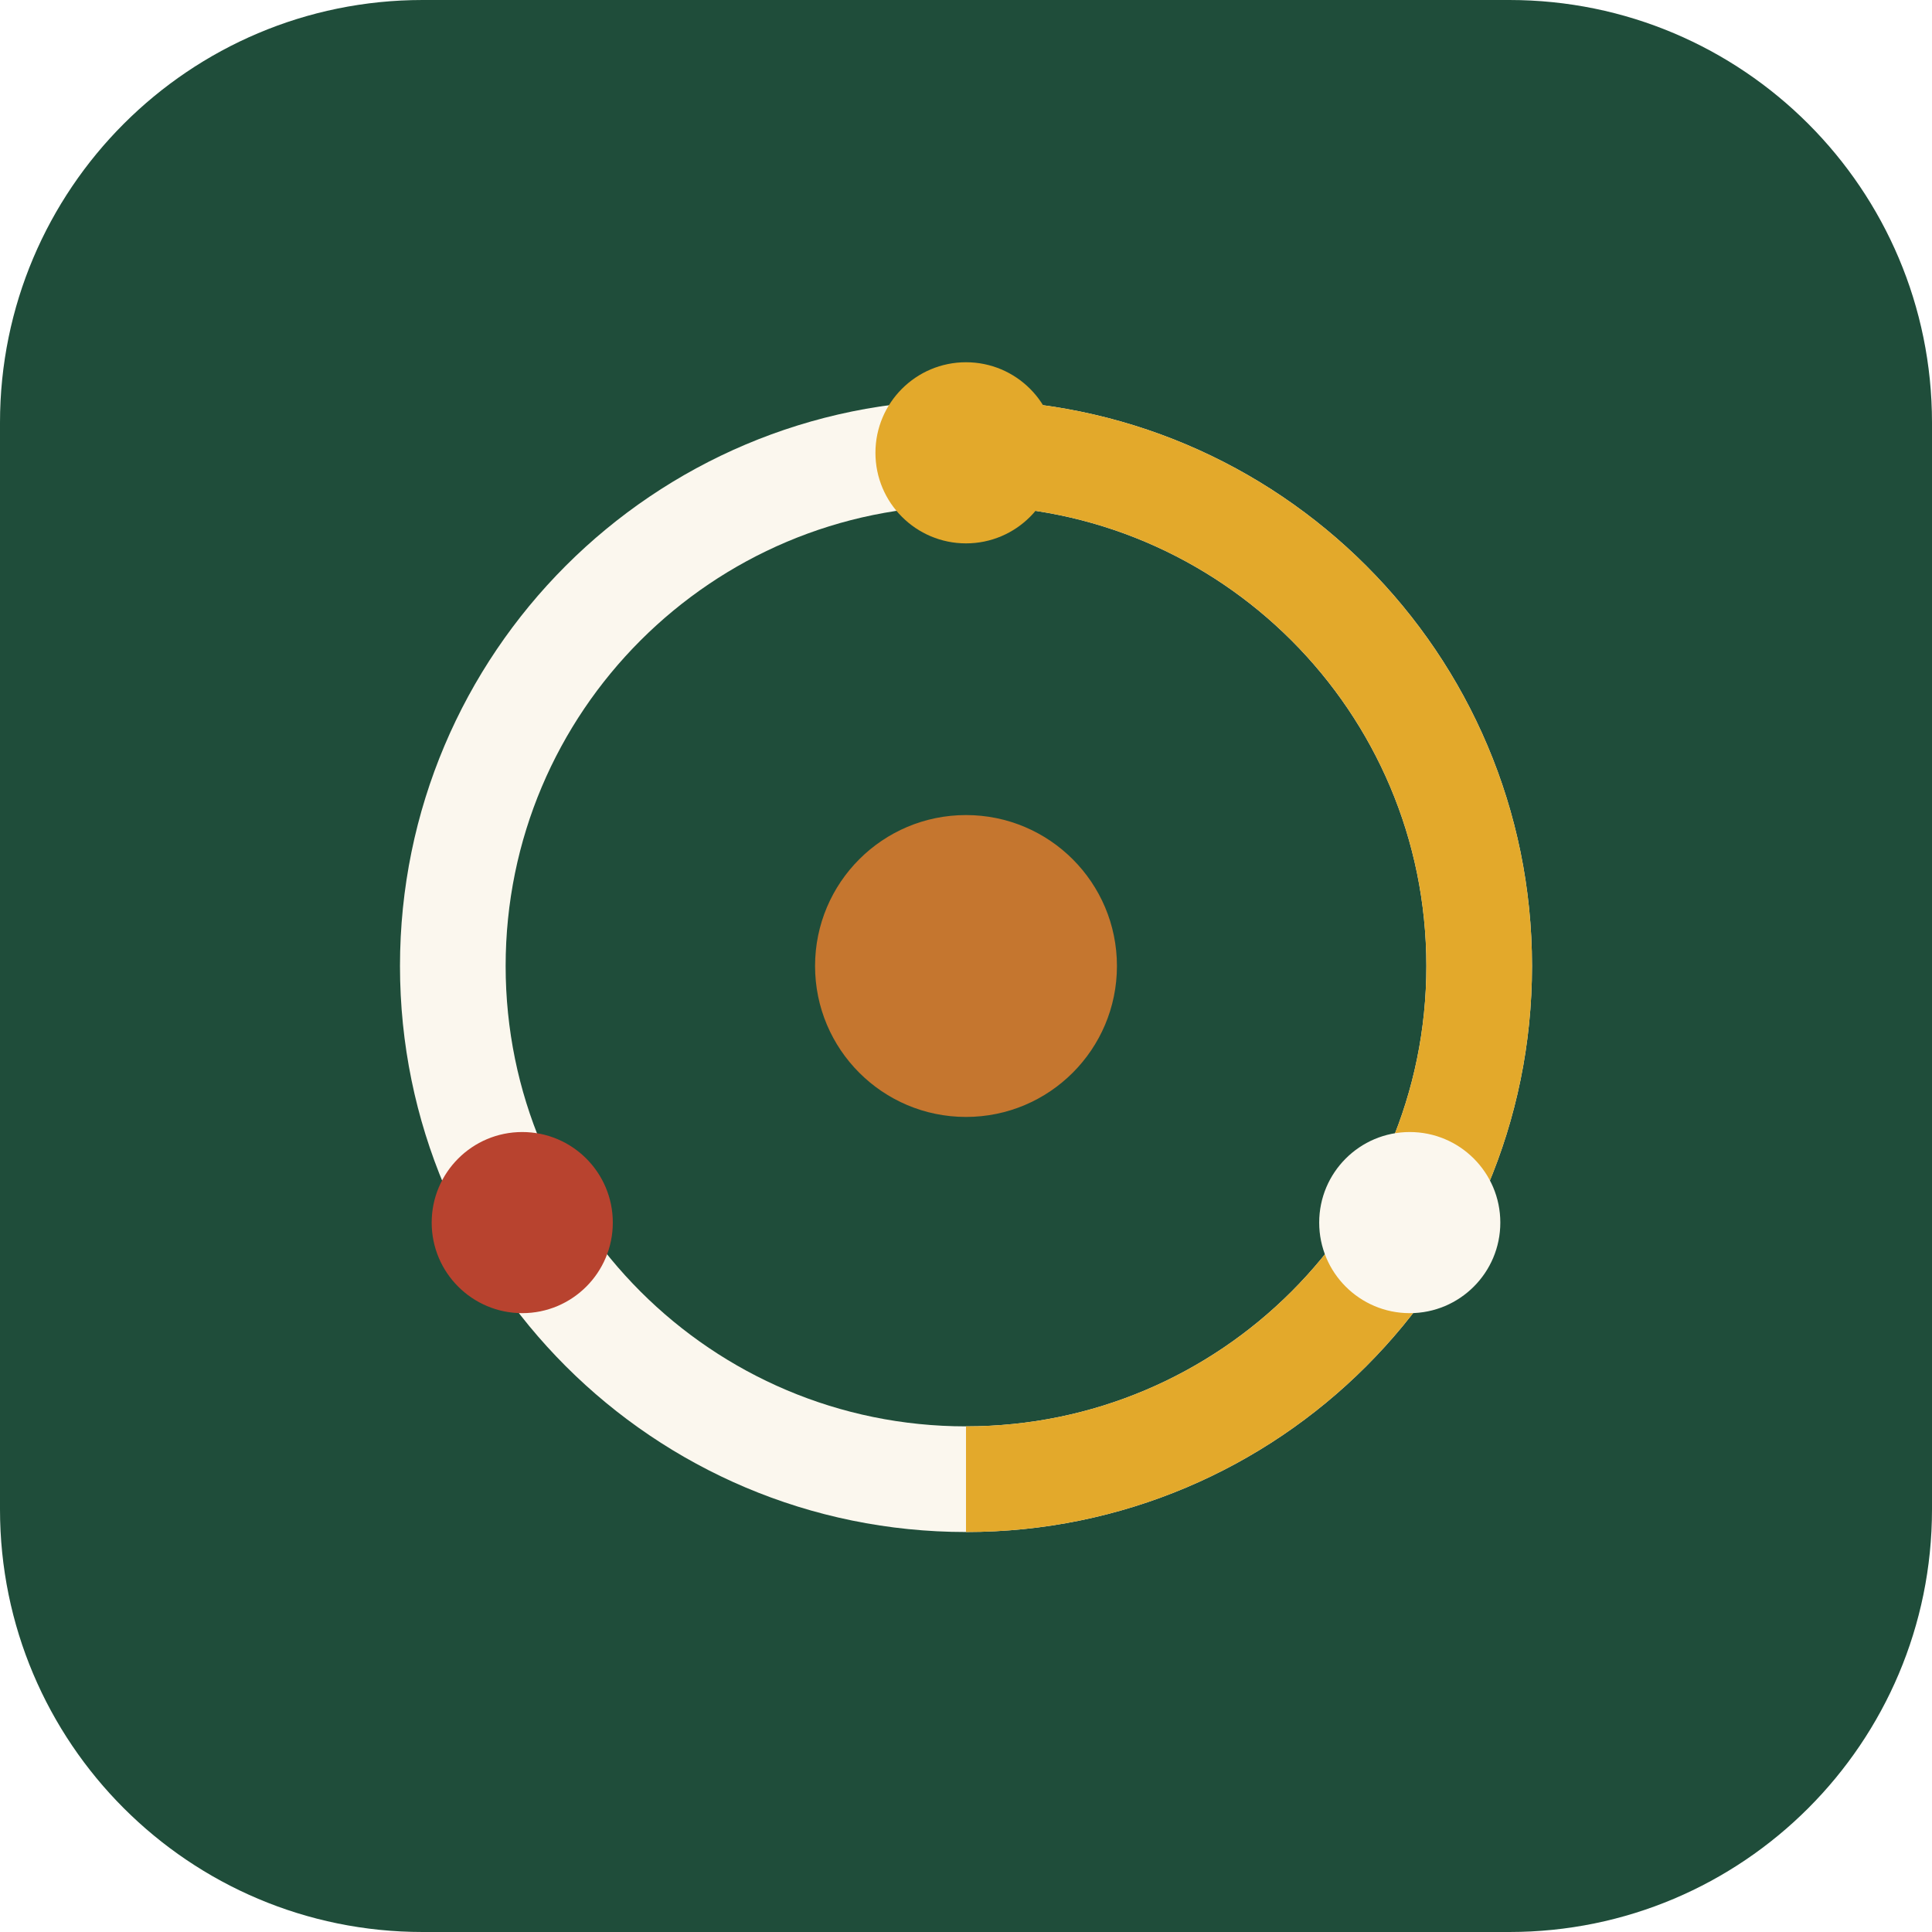
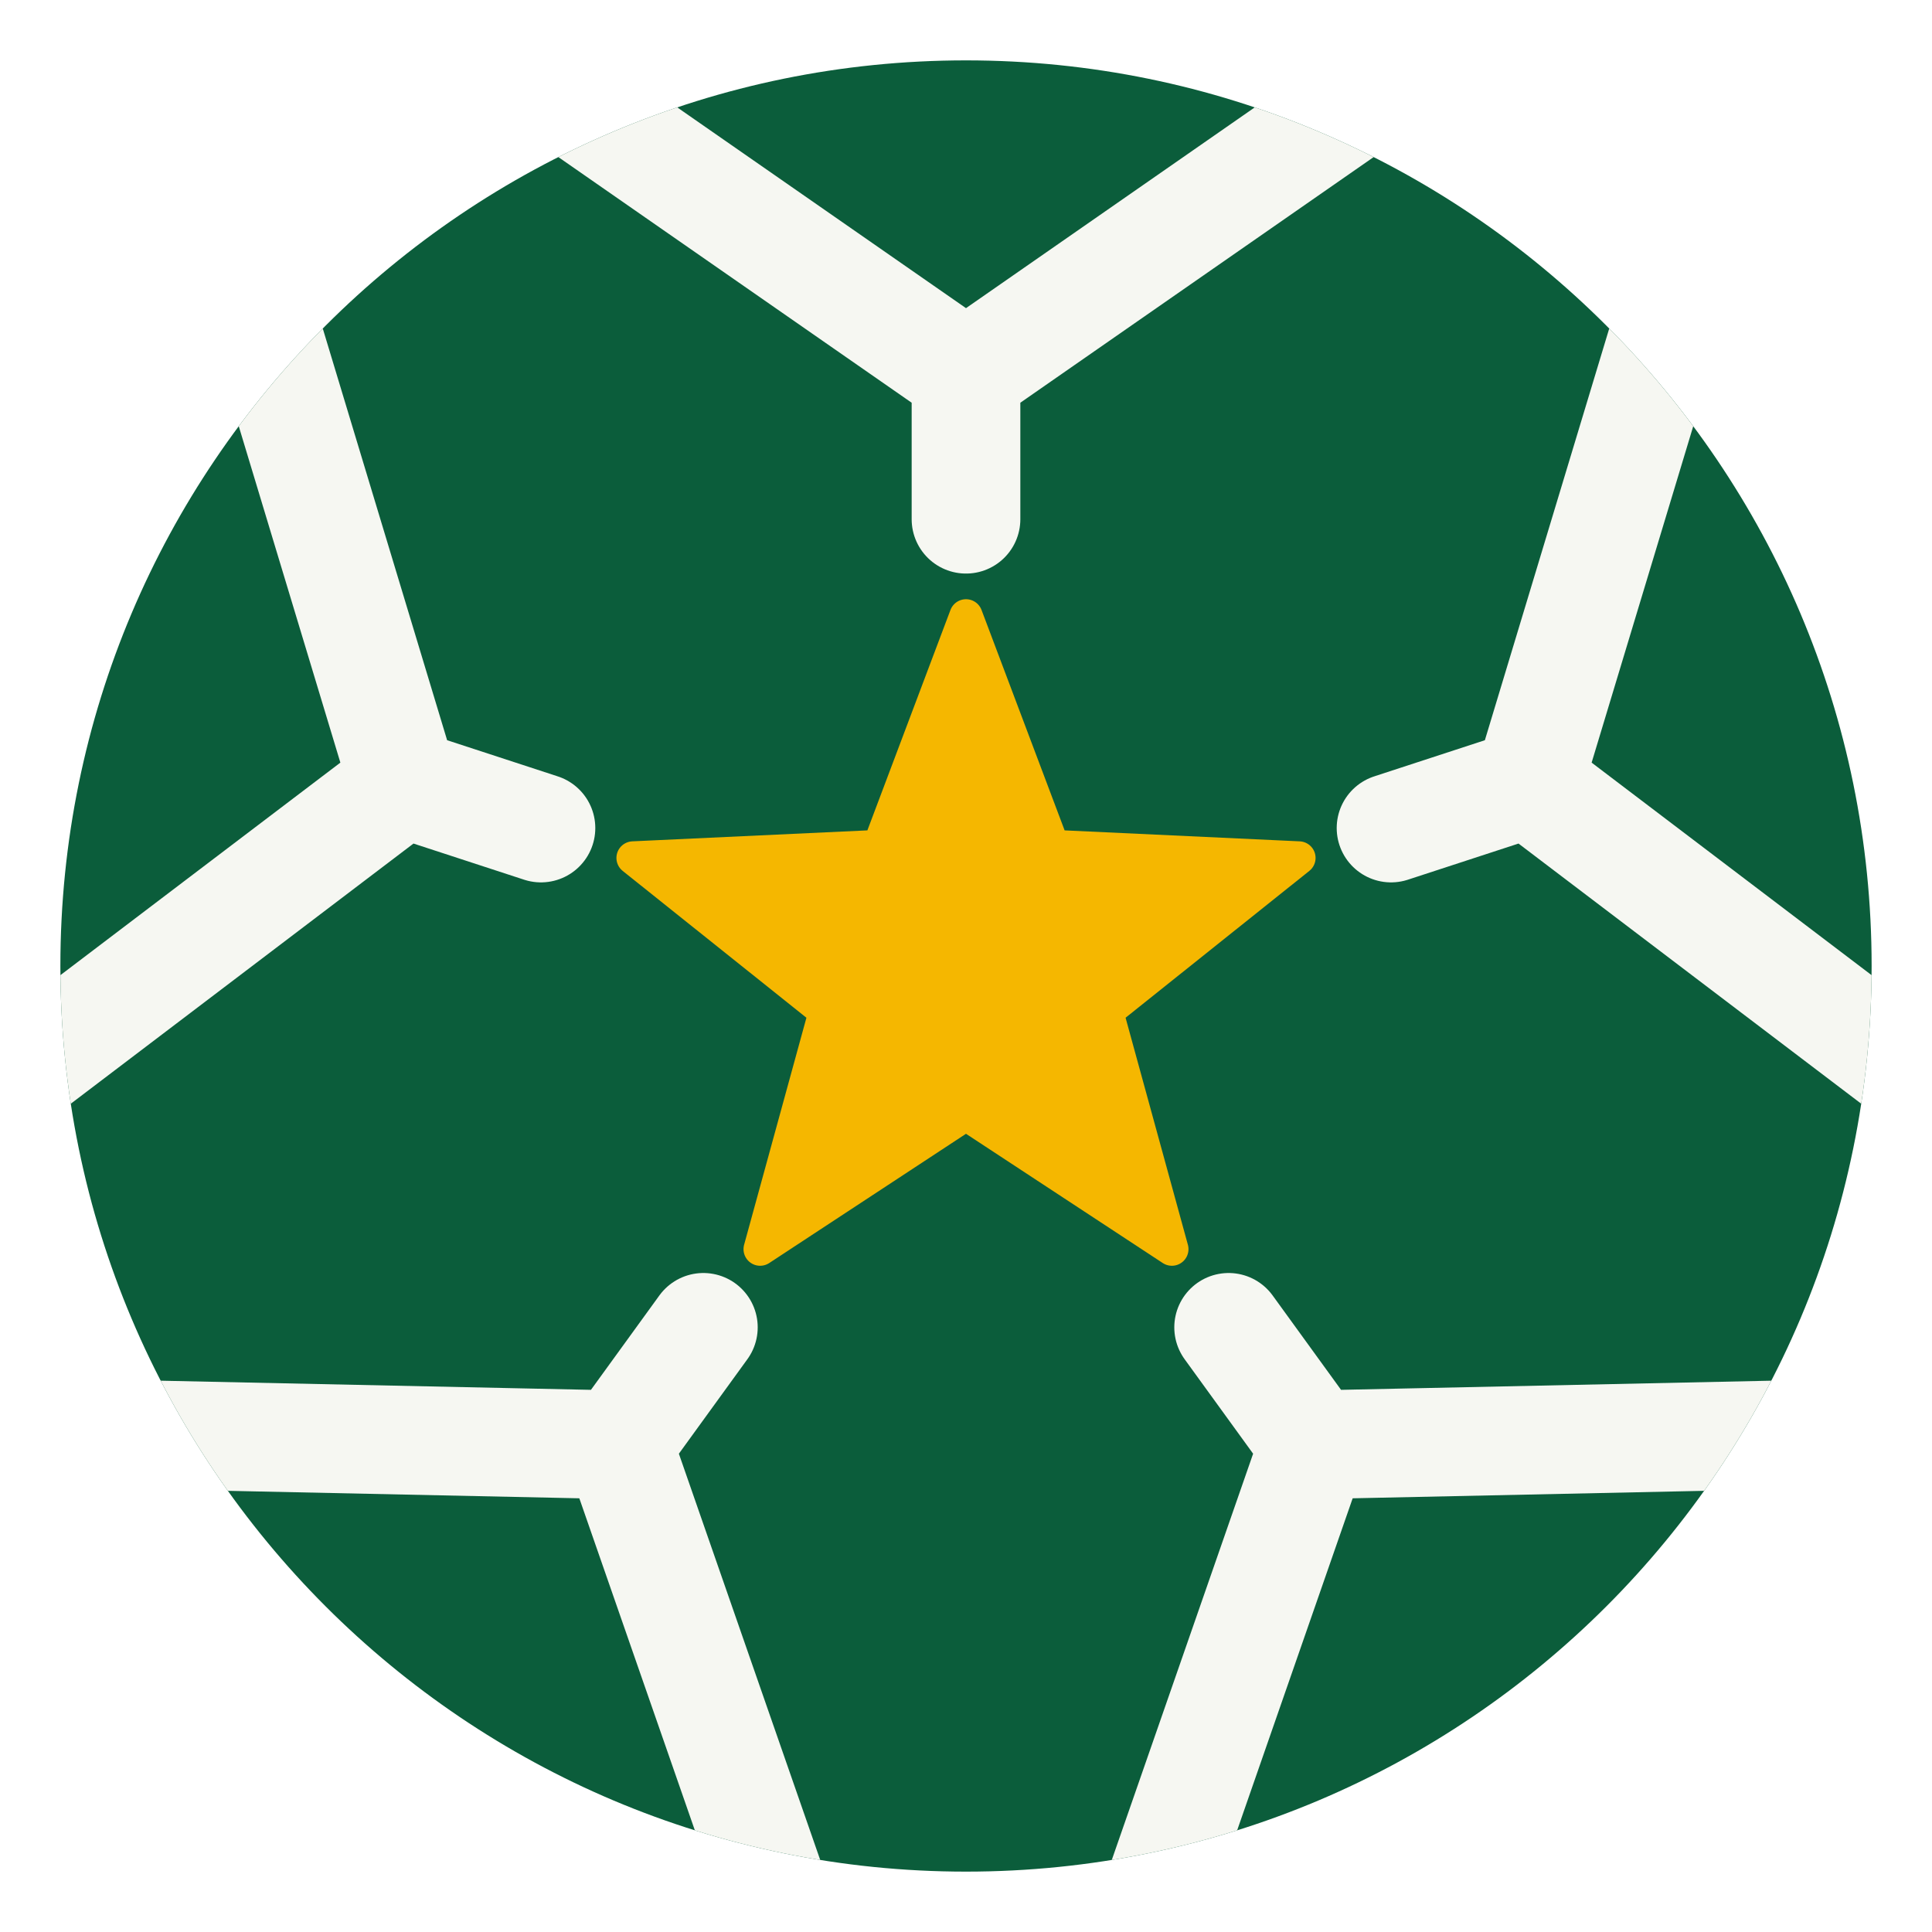
<svg xmlns="http://www.w3.org/2000/svg" viewBox="0 0 64 64">
-   <rect width="64" height="64" rx="14" fill="#1F4D3A" />
-   <circle cx="32" cy="32" r="17" fill="none" stroke="#FBF7EE" stroke-width="3.5" />
-   <path d="M32 15 a17 17 0 0 1 0 34" fill="none" stroke="#E3A92B" stroke-width="3.5" />
-   <circle cx="32" cy="32" r="5" fill="#C5762F" />
-   <circle cx="32" cy="15" r="3" fill="#E3A92B" />
-   <circle cx="17.3" cy="40.5" r="3" fill="#B8432F" />
-   <circle cx="46.7" cy="40.5" r="3" fill="#FBF7EE" />
+   <clipPath id="c">
+     <circle cx="32" cy="32" r="30" />
+   </clipPath>
+   <g clip-path="url(#c)">
+     <circle cx="32" cy="32" r="30" fill="#0B5D3B" />
+     <path d="M32.00 17.20 L32.00 12.40 L18.48 3.00 M32.00 12.40 L45.52 3.00 M46.08 27.43 L50.64 25.94 L55.40 10.18 M50.64 25.94 L63.76 35.90 M40.70 43.97 L43.52 47.86 L59.99 47.51 M43.52 47.86 L38.11 63.41 M23.30 43.97 L20.48 47.86 L25.89 63.41 M20.48 47.86 L4.01 47.51 M17.92 27.43 L13.36 25.94 L0.24 35.90 M13.36 25.94 L8.60 10.18" fill="none" stroke="#F6F7F2" stroke-width="3.6" stroke-linecap="round" stroke-linejoin="round" />
+   </g>
+   <path d="M32.00 20.40 L34.88 28.04 L43.03 28.42 L36.66 33.51 L38.82 41.38 L32.00 36.90 L25.18 41.38 L27.34 33.51 L20.97 28.42 L29.12 28.04 Z" fill="#F5B700" stroke="#F5B700" stroke-width="1.1" stroke-linejoin="round" />
</svg>
